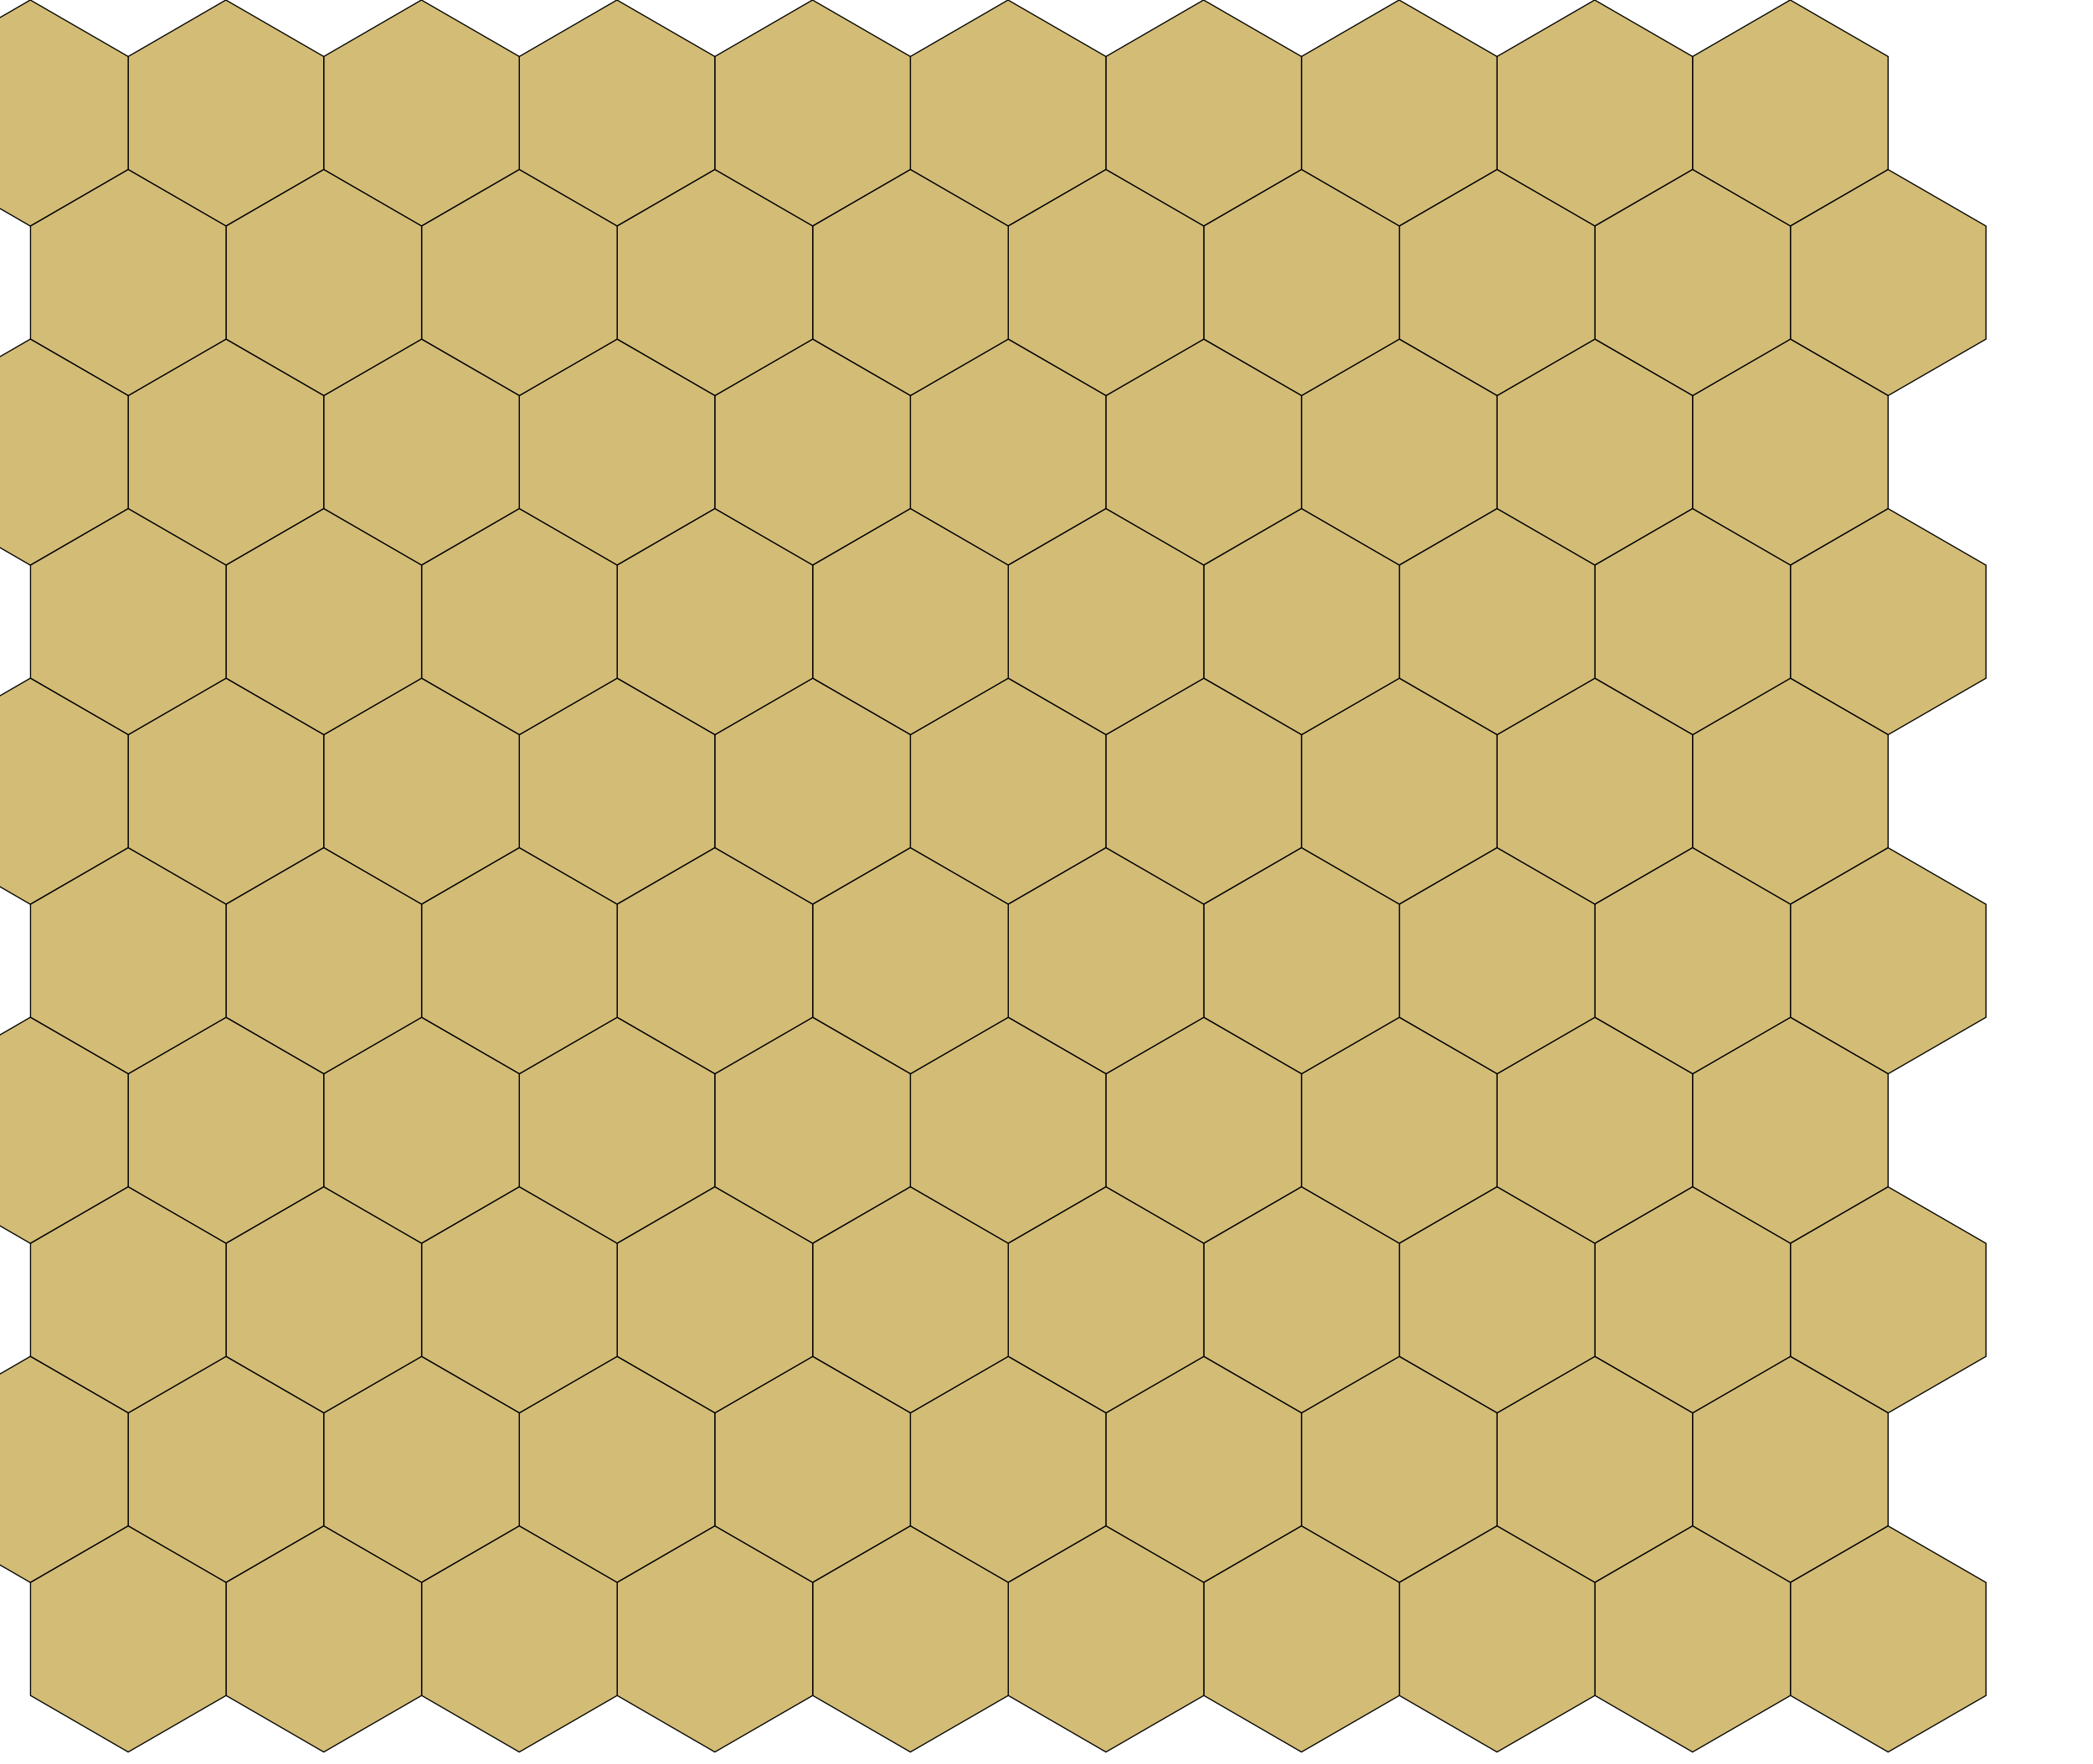
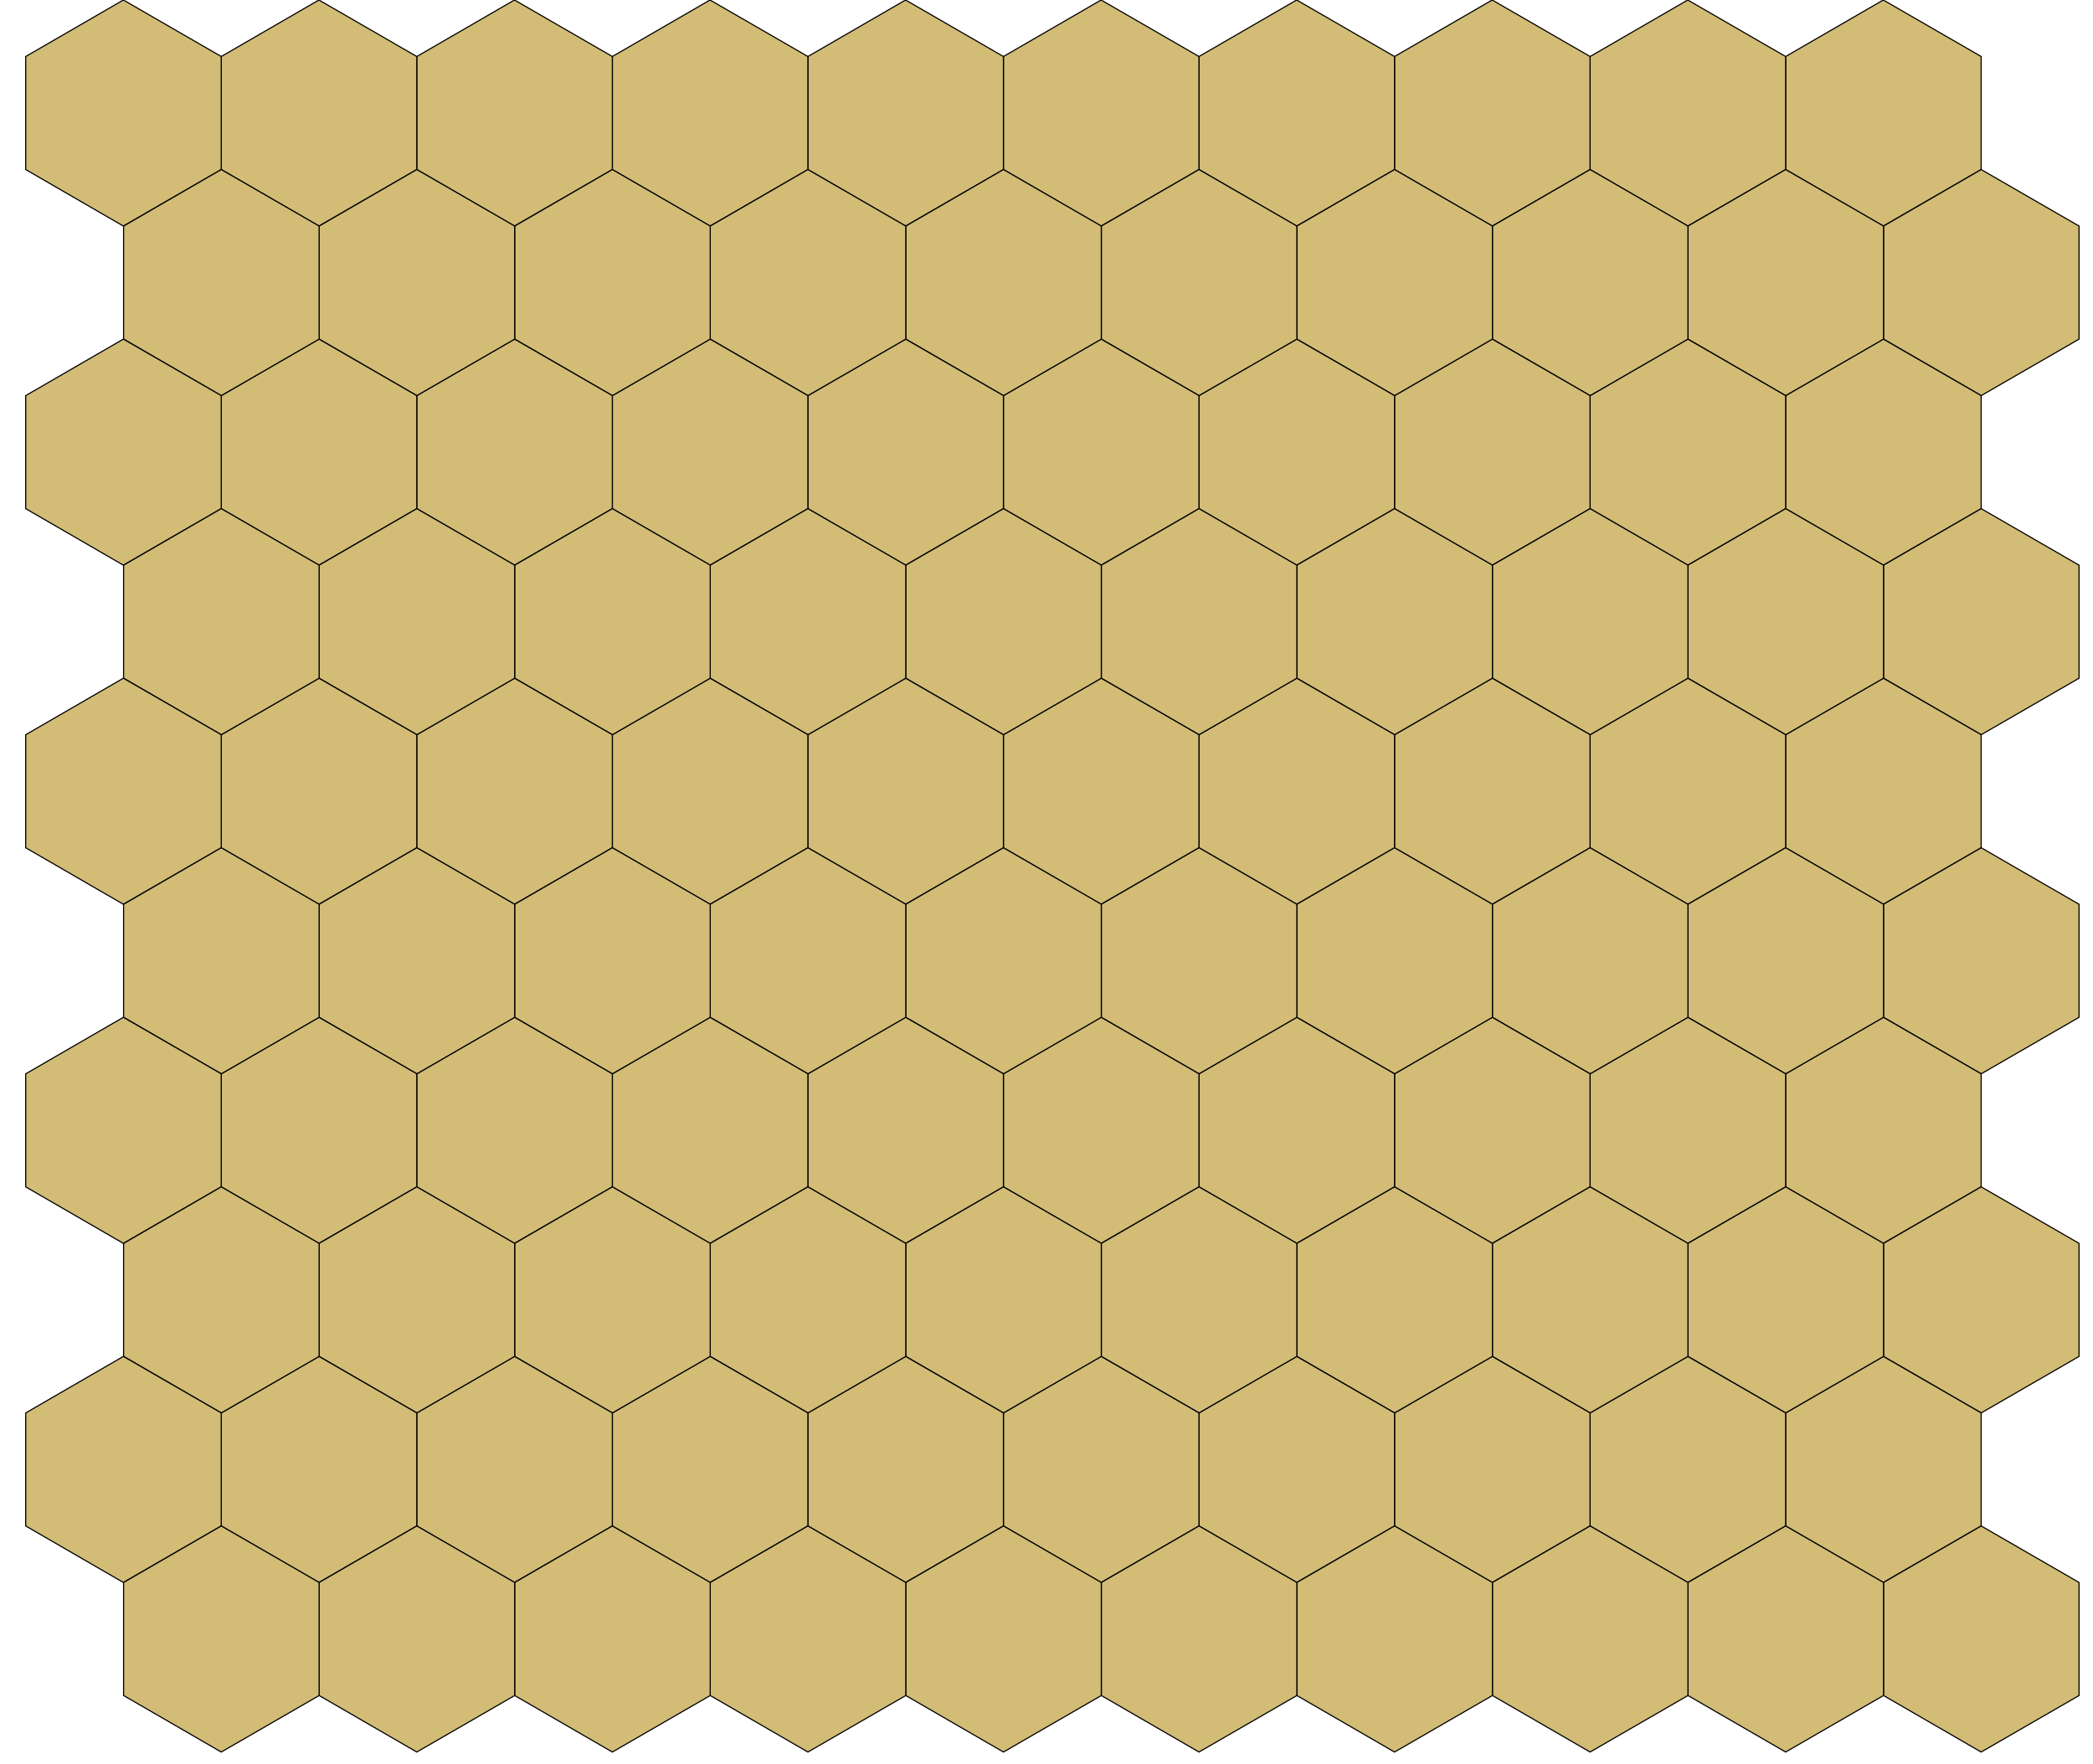
- <svg xmlns="http://www.w3.org/2000/svg" id="hexagons" version="1.1" height="8.825in" width="10.475in" viewBox="60 0 1687 1560" preserveAspectRatio="xMinyMin">
+ <svg xmlns="http://www.w3.org/2000/svg" id="hexagons" version="1.1" height="8.825in" width="10.475in" viewBox="60 0 1687 1560">
  <defs>
    <filter id="T4">
      <feTurbulence baseFrequency=".04" numOctaves="5" seed="201" />
      <feComposite in2="SourceGraphic" operator="atop" />
    </filter>
    <filter id="filter102c" color-interpolation-filters="sRGB">
      <feGaussianBlur stdDeviation="6" in="SourceGraphic" result="result0" />
      <feTurbulence numOctaves="3" seed="24" type="turbulence" baseFrequency="0.25" result="result910" />
      <feDisplacementMap in2="result910" scale="24" yChannelSelector="G" xChannelSelector="R" in="SourceGraphic" />
      <feDiffuseLighting id="feDiffuseLighting106" diffuseConstant="1" surfaceScale="4" kernelUnitLength="1,1" result="result5">
        <feDistantLight id="feDistantLight108" elevation="55" azimuth="420" />
      </feDiffuseLighting>
      <feComposite in2="SourceGraphic" k1="1.0" in="result5" result="result4" operator="arithmetic" k2="0" k3="0.8" k4="0" />
    </filter>
    <filter id="filter102m" color-interpolation-filters="sRGB">
      <feGaussianBlur stdDeviation="6" in="SourceGraphic" result="result0" />
      <feTurbulence numOctaves="3" seed="24" type="turbulence" baseFrequency="0.025" result="result910" />
      <feDiffuseLighting diffuseConstant="1" surfaceScale="6" kernelUnitLength="1,1" result="result5">
        <feDistantLight elevation="45" azimuth="225" />
      </feDiffuseLighting>
      <feComposite in2="SourceGraphic" k1="1" in="result5" result="result4" operator="arithmetic" k2="0" k3="0.6" k4="0" />
    </filter>
    <filter id="filter134d" color-interpolation-filters="sRGB">
      <feTurbulence id="feTurbulence136" numOctaves="3" baseFrequency="0.03" type="fractalNoise" seed="33" />
      <feColorMatrix id="feColorMatrix138" result="result0" values="1 0 0 0 0 0 1 0 0 0 0 0 1 0 0 0 0 0 3 -1 " />
      <feFlood id="feFlood140" flood-opacity="1" flood-color="#FAE61B" result="result1" />
      <feBlend id="feBlend142" in2="SourceGraphic" mode="normal" in="result1" result="result2" />
      <feComposite id="feComposite144" in2="result0" operator="out" result="result3" />
      <feComposite id="feComposite146" in2="SourceGraphic" operator="atop" />
    </filter>
    <filter id="filter134f" color-interpolation-filters="sRGB">
      <feTurbulence id="feTurbulence136" numOctaves="5" baseFrequency="0.02" type="fractalNoise" />
      <feColorMatrix id="feColorMatrix138" result="result0" values="1 0 0 0 0 0 1 0 0 0 0 0 1 0 0 0 0 0 3 -1 " />
      <feFlood id="feFlood140" flood-opacity="1" flood-color="green" result="result1" />
      <feBlend id="feBlend142" in2="SourceGraphic" mode="normal" in="result1" result="result2" />
      <feComposite id="feComposite144" in2="result0" operator="out" result="result3" />
      <feComposite id="feComposite146" in2="SourceGraphic" operator="atop" />
    </filter>
    <filter id="filter134g" color-interpolation-filters="sRGB">
      <feTurbulence id="feTurbulence136" numOctaves="7" baseFrequency="0.04" type="fractalNoise" seed="242" />
      <feColorMatrix id="feColorMatrix138" result="result0" values="1 0 0 0 0 0 1 0 0 0 0 0 1 0 0 0 0 0 3 -1 " />
      <feFlood id="feFlood140" flood-opacity="1" flood-color="#AADA00" result="result1" />
      <feBlend id="feBlend142" in2="SourceGraphic" mode="normal" in="result1" result="result2" />
      <feComposite id="feComposite144" in2="result0" operator="out" result="result3" />
      <feComposite id="feComposite146" in2="SourceGraphic" operator="atop" />
    </filter>
    <filter id="filter134w" color-interpolation-filters="sRGB">
      <feTurbulence id="feTurbulence136" numOctaves="6" baseFrequency="0.03" type="fractalNoise" seed="201" />
      <feColorMatrix id="feColorMatrix138" result="result0" values="1 0 0 0 0 0 1 0 0 0 0 0 1 0 0 0 0 0 3 -1 " />
      <feFlood id="feFlood140" flood-opacity="1" flood-color="#3DA7FE" result="result1" />
      <feBlend id="feBlend142" in2="SourceGraphic" mode="normal" in="result1" result="result2" />
      <feComposite id="feComposite144" in2="result0" operator="out" result="result3" />
      <feComposite id="feComposite146" in2="SourceGraphic" operator="atop" />
    </filter>
    <filter id="filter162c" color-interpolation-filters="sRGB">
      <feTurbulence id="feTurbulence164" numOctaves="3" seed="24" type="turbulence" baseFrequency="0.1" result="result91" />
      <feDisplacementMap id="feDisplacementMap166" in2="result91" scale="24" yChannelSelector="G" xChannelSelector="R" in="SourceGraphic" />
    </filter>
  </defs>
  <g transform="translate(1817,-150)">
    <g transform="rotate(90)">
      <g style="fill:#d2bc76;cursor:pointer;">
        <polygon points="200,86.6 150,173 50,173 0,86.6 50,0 150,0 200,86.6" stroke="black" stroke-width="1" data-column="1" transform="translate(150,86.6)" data-row-right="0" data-edge="1" id="h:1:0" />
        <polygon points="200,86.6 150,173 50,173 0,86.6 50,0 150,0 200,86.6" stroke="black" stroke-width="1" data-column="2" transform="translate(300,0)" data-row-right="-1" data-edge="1" id="h:2:-1" />
        <polygon points="200,86.6 150,173 50,173 0,86.6 50,0 150,0 200,86.6" stroke="black" stroke-width="1" data-column="3" transform="translate(450,86.6)" data-row-right="-1" data-edge="1" id="h:3:-1" />
        <polygon points="200,86.6 150,173 50,173 0,86.6 50,0 150,0 200,86.6" stroke="black" stroke-width="1" data-column="4" transform="translate(600,0)" data-row-right="-2" data-edge="1" id="h:4:-2" />
        <polygon points="200,86.6 150,173 50,173 0,86.6 50,0 150,0 200,86.6" stroke="black" stroke-width="1" data-column="5" transform="translate(750,86.6)" data-row-right="-2" data-edge="1" id="h:5:-2" />
        <polygon points="200,86.6 150,173 50,173 0,86.6 50,0 150,0 200,86.6" stroke="black" stroke-width="1" data-column="6" transform="translate(900,0)" data-row-right="-3" data-edge="1" id="h:6:-3" />
        <polygon points="200,86.6 150,173 50,173 0,86.6 50,0 150,0 200,86.6" stroke="black" stroke-width="1" data-column="7" transform="translate(1050,86.6)" data-row-right="-3" data-edge="1" id="h:7:-3" />
        <polygon points="200,86.6 150,173 50,173 0,86.6 50,0 150,0 200,86.6" stroke="black" stroke-width="1" data-column="8" transform="translate(1200,0)" data-row-right="-4" data-edge="1" id="h:8:-4" />
        <polygon points="200,86.6 150,173 50,173 0,86.6 50,0 150,0 200,86.6" stroke="black" stroke-width="1" data-column="9" transform="translate(1350,86.6)" data-row-right="-4" data-edge="1" id="h:9:-4" />
        <polygon points="200,86.6 150,173 50,173 0,86.6 50,0 150,0 200,86.6" stroke="black" stroke-width="1" data-column="10" transform="translate(1500,0)" data-row-right="-5" data-edge="1" id="h:10:-5" />
        <polygon points="200,86.6 150,173 50,173 0,86.6 50,0 150,0 200,86.6" stroke="black" stroke-width="1" data-column="1" transform="translate(150,259.6)" data-row-right="1" data-edge="1" id="h:1:1" />
        <polygon points="200,86.6 150,173 50,173 0,86.6 50,0 150,0 200,86.6" stroke="black" stroke-width="1" data-column="2" transform="translate(300,173)" data-row-right="0" data-edge="0" id="h:2:0" />
        <polygon points="200,86.6 150,173 50,173 0,86.6 50,0 150,0 200,86.6" stroke="black" stroke-width="1" data-column="3" transform="translate(450,259.6)" data-row-right="0" data-edge="0" id="h:3:0" />
        <polygon points="200,86.6 150,173 50,173 0,86.6 50,0 150,0 200,86.6" stroke="black" stroke-width="1" data-column="4" transform="translate(600,173)" data-row-right="-1" data-edge="0" id="h:4:-1" />
        <polygon points="200,86.6 150,173 50,173 0,86.6 50,0 150,0 200,86.6" stroke="black" stroke-width="1" data-column="5" transform="translate(750,259.6)" data-row-right="-1" data-edge="0" id="h:5:-1" />
        <polygon points="200,86.6 150,173 50,173 0,86.6 50,0 150,0 200,86.6" stroke="black" stroke-width="1" data-column="6" transform="translate(900,173)" data-row-right="-2" data-edge="0" id="h:6:-2" />
        <polygon points="200,86.6 150,173 50,173 0,86.6 50,0 150,0 200,86.6" stroke="black" stroke-width="1" data-column="7" transform="translate(1050,259.6)" data-row-right="-2" data-edge="0" id="h:7:-2" />
        <polygon points="200,86.6 150,173 50,173 0,86.6 50,0 150,0 200,86.6" stroke="black" stroke-width="1" data-column="8" transform="translate(1200,173)" data-row-right="-3" data-edge="0" id="h:8:-3" />
        <polygon points="200,86.6 150,173 50,173 0,86.6 50,0 150,0 200,86.6" stroke="black" stroke-width="1" data-column="9" transform="translate(1350,259.6)" data-row-right="-3" data-edge="0" id="h:9:-3" />
        <polygon points="200,86.6 150,173 50,173 0,86.6 50,0 150,0 200,86.6" stroke="black" stroke-width="1" data-column="10" transform="translate(1500,173)" data-row-right="-4" data-edge="1" id="h:10:-4" />
        <polygon points="200,86.6 150,173 50,173 0,86.6 50,0 150,0 200,86.6" stroke="black" stroke-width="1" data-column="1" transform="translate(150,432.6)" data-row-right="2" data-edge="1" id="h:1:2" />
        <polygon points="200,86.6 150,173 50,173 0,86.6 50,0 150,0 200,86.6" stroke="black" stroke-width="1" data-column="2" transform="translate(300,346)" data-row-right="1" data-edge="0" id="h:2:1" />
        <polygon points="200,86.6 150,173 50,173 0,86.6 50,0 150,0 200,86.6" stroke="black" stroke-width="1" data-column="3" transform="translate(450,432.6)" data-row-right="1" data-edge="0" id="h:3:1" />
        <polygon points="200,86.6 150,173 50,173 0,86.6 50,0 150,0 200,86.6" stroke="black" stroke-width="1" data-column="4" transform="translate(600,346)" data-row-right="0" data-edge="0" id="h:4:0" />
        <polygon points="200,86.6 150,173 50,173 0,86.6 50,0 150,0 200,86.6" stroke="black" stroke-width="1" data-column="5" transform="translate(750,432.6)" data-row-right="0" data-edge="0" id="h:5:0" />
        <polygon points="200,86.6 150,173 50,173 0,86.6 50,0 150,0 200,86.6" stroke="black" stroke-width="1" data-column="6" transform="translate(900,346)" data-row-right="-1" data-edge="0" id="h:6:-1" />
        <polygon points="200,86.6 150,173 50,173 0,86.6 50,0 150,0 200,86.6" stroke="black" stroke-width="1" data-column="7" transform="translate(1050,432.6)" data-row-right="-1" data-edge="0" id="h:7:-1" />
        <polygon points="200,86.6 150,173 50,173 0,86.6 50,0 150,0 200,86.6" stroke="black" stroke-width="1" data-column="8" transform="translate(1200,346)" data-row-right="-2" data-edge="0" id="h:8:-2" />
        <polygon points="200,86.6 150,173 50,173 0,86.6 50,0 150,0 200,86.6" stroke="black" stroke-width="1" data-column="9" transform="translate(1350,432.6)" data-row-right="-2" data-edge="1" id="h:9:-2" />
        <polygon points="200,86.6 150,173 50,173 0,86.6 50,0 150,0 200,86.6" stroke="black" stroke-width="1" data-column="10" transform="translate(1500,346)" data-row-right="-3" data-edge="1" id="h:10:-3" />
        <polygon points="200,86.6 150,173 50,173 0,86.6 50,0 150,0 200,86.6" stroke="black" stroke-width="1" data-column="1" transform="translate(150,605.6)" data-row-right="3" data-edge="1" id="h:1:3" />
        <polygon points="200,86.6 150,173 50,173 0,86.6 50,0 150,0 200,86.6" stroke="black" stroke-width="1" data-column="2" transform="translate(300,519)" data-row-right="2" data-edge="0" id="h:2:2" />
        <polygon points="200,86.6 150,173 50,173 0,86.6 50,0 150,0 200,86.6" stroke="black" stroke-width="1" data-column="3" transform="translate(450,605.6)" data-row-right="2" data-edge="0" id="h:3:2" />
        <polygon points="200,86.6 150,173 50,173 0,86.6 50,0 150,0 200,86.6" stroke="black" stroke-width="1" data-column="4" transform="translate(600,519)" data-row-right="1" data-edge="0" id="h:4:1" />
        <polygon points="200,86.6 150,173 50,173 0,86.6 50,0 150,0 200,86.6" stroke="black" stroke-width="1" data-column="5" transform="translate(750,605.6)" data-row-right="1" data-edge="0" id="h:5:1" />
        <polygon points="200,86.6 150,173 50,173 0,86.6 50,0 150,0 200,86.6" stroke="black" stroke-width="1" data-column="6" transform="translate(900,519)" data-row-right="0" data-edge="0" id="h:6:0" />
        <polygon points="200,86.6 150,173 50,173 0,86.6 50,0 150,0 200,86.6" stroke="black" stroke-width="1" data-column="7" transform="translate(1050,605.6)" data-row-right="0" data-edge="0" id="h:7:0" />
        <polygon points="200,86.6 150,173 50,173 0,86.6 50,0 150,0 200,86.6" stroke="black" stroke-width="1" data-column="8" transform="translate(1200,519)" data-row-right="-1" data-edge="0" id="h:8:-1" />
        <polygon points="200,86.6 150,173 50,173 0,86.6 50,0 150,0 200,86.6" stroke="black" stroke-width="1" data-column="9" transform="translate(1350,605.6)" data-row-right="-1" data-edge="0" id="h:9:-1" />
        <polygon points="200,86.6 150,173 50,173 0,86.6 50,0 150,0 200,86.6" stroke="black" stroke-width="1" data-column="10" transform="translate(1500,519)" data-row-right="-2" data-edge="1" id="h:10:-2" />
        <polygon points="200,86.6 150,173 50,173 0,86.6 50,0 150,0 200,86.6" stroke="black" stroke-width="1" data-column="1" transform="translate(150,778.6)" data-row-right="4" data-edge="1" id="h:1:4" />
        <polygon points="200,86.6 150,173 50,173 0,86.6 50,0 150,0 200,86.6" stroke="black" stroke-width="1" data-column="2" transform="translate(300,692)" data-row-right="3" data-edge="0" id="h:2:3" />
        <polygon points="200,86.6 150,173 50,173 0,86.6 50,0 150,0 200,86.6" stroke="black" stroke-width="1" data-column="3" transform="translate(450,778.6)" data-row-right="3" data-edge="0" id="h:3:3" />
        <polygon points="200,86.6 150,173 50,173 0,86.6 50,0 150,0 200,86.6" stroke="black" stroke-width="1" data-column="4" transform="translate(600,692)" data-row-right="2" data-edge="0" id="h:4:2" />
        <polygon points="200,86.6 150,173 50,173 0,86.6 50,0 150,0 200,86.6" stroke="black" stroke-width="1" data-column="5" transform="translate(750,778.6)" data-row-right="2" data-edge="0" id="h:5:2" />
        <polygon points="200,86.6 150,173 50,173 0,86.6 50,0 150,0 200,86.6" stroke="black" stroke-width="1" data-column="6" transform="translate(900,692)" data-row-right="1" data-edge="0" id="h:6:1" />
        <polygon points="200,86.6 150,173 50,173 0,86.6 50,0 150,0 200,86.6" stroke="black" stroke-width="1" data-column="7" transform="translate(1050,778.6)" data-row-right="1" data-edge="0" id="h:7:1" />
        <polygon points="200,86.6 150,173 50,173 0,86.6 50,0 150,0 200,86.6" stroke="black" stroke-width="1" data-column="8" transform="translate(1200,692)" data-row-right="0" data-edge="0" id="h:8:0" />
        <polygon points="200,86.6 150,173 50,173 0,86.6 50,0 150,0 200,86.6" stroke="black" stroke-width="1" data-column="9" transform="translate(1350,778.6)" data-row-right="0" data-edge="0" id="h:9:0" />
        <polygon points="200,86.6 150,173 50,173 0,86.6 50,0 150,0 200,86.6" stroke="black" stroke-width="1" data-column="10" transform="translate(1500,692)" data-row-right="-1" data-edge="1" id="h:10:-1" />
        <polygon points="200,86.6 150,173 50,173 0,86.6 50,0 150,0 200,86.6" stroke="black" stroke-width="1" data-column="1" transform="translate(150,951.6)" data-row-right="5" data-edge="1" id="h:1:5" />
        <polygon points="200,86.6 150,173 50,173 0,86.6 50,0 150,0 200,86.6" stroke="black" stroke-width="1" data-column="2" transform="translate(300,865)" data-row-right="4" data-edge="0" id="h:2:4" />
        <polygon points="200,86.6 150,173 50,173 0,86.6 50,0 150,0 200,86.6" stroke="black" stroke-width="1" data-column="3" transform="translate(450,951.6)" data-row-right="4" data-edge="0" id="h:3:4" />
        <polygon points="200,86.6 150,173 50,173 0,86.6 50,0 150,0 200,86.6" stroke="black" stroke-width="1" data-column="4" transform="translate(600,865)" data-row-right="3" data-edge="0" id="h:4:3" />
        <polygon points="200,86.6 150,173 50,173 0,86.6 50,0 150,0 200,86.6" stroke="black" stroke-width="1" data-column="5" transform="translate(750,951.6)" data-row-right="3" data-edge="0" id="h:5:3" />
        <polygon points="200,86.6 150,173 50,173 0,86.6 50,0 150,0 200,86.6" stroke="black" stroke-width="1" data-column="6" transform="translate(900,865)" data-row-right="2" data-edge="0" id="h:6:2" />
        <polygon points="200,86.6 150,173 50,173 0,86.6 50,0 150,0 200,86.6" stroke="black" stroke-width="1" data-column="7" transform="translate(1050,951.6)" data-row-right="2" data-edge="0" id="h:7:2" />
        <polygon points="200,86.6 150,173 50,173 0,86.6 50,0 150,0 200,86.6" stroke="black" stroke-width="1" data-column="8" transform="translate(1200,865)" data-row-right="1" data-edge="0" id="h:8:1" />
        <polygon points="200,86.6 150,173 50,173 0,86.6 50,0 150,0 200,86.6" stroke="black" stroke-width="1" data-column="9" transform="translate(1350,951.6)" data-row-right="1" data-edge="0" id="h:9:1" />
        <polygon points="200,86.6 150,173 50,173 0,86.6 50,0 150,0 200,86.6" stroke="black" stroke-width="1" data-column="10" transform="translate(1500,865)" data-row-right="0" data-edge="1" id="h:10:0" />
        <polygon points="200,86.6 150,173 50,173 0,86.6 50,0 150,0 200,86.6" stroke="black" stroke-width="1" data-column="1" transform="translate(150,1124.6)" data-row-right="6" data-edge="1" id="h:1:6" />
        <polygon points="200,86.6 150,173 50,173 0,86.6 50,0 150,0 200,86.6" stroke="black" stroke-width="1" data-column="2" transform="translate(300,1038)" data-row-right="5" data-edge="0" id="h:2:5" />
        <polygon points="200,86.6 150,173 50,173 0,86.6 50,0 150,0 200,86.6" stroke="black" stroke-width="1" data-column="3" transform="translate(450,1124.6)" data-row-right="5" data-edge="0" id="h:3:5" />
        <polygon points="200,86.6 150,173 50,173 0,86.6 50,0 150,0 200,86.6" stroke="black" stroke-width="1" data-column="4" transform="translate(600,1038)" data-row-right="4" data-edge="0" id="h:4:4" />
        <polygon points="200,86.6 150,173 50,173 0,86.6 50,0 150,0 200,86.6" stroke="black" stroke-width="1" data-column="5" transform="translate(750,1124.6)" data-row-right="4" data-edge="0" id="h:5:4" />
        <polygon points="200,86.6 150,173 50,173 0,86.6 50,0 150,0 200,86.6" stroke="black" stroke-width="1" data-column="6" transform="translate(900,1038)" data-row-right="3" data-edge="0" id="h:6:3" />
        <polygon points="200,86.6 150,173 50,173 0,86.6 50,0 150,0 200,86.6" stroke="black" stroke-width="1" data-column="7" transform="translate(1050,1124.6)" data-row-right="3" data-edge="0" id="h:7:3" />
        <polygon points="200,86.6 150,173 50,173 0,86.6 50,0 150,0 200,86.6" stroke="black" stroke-width="1" data-column="8" transform="translate(1200,1038)" data-row-right="2" data-edge="0" id="h:8:2" />
        <polygon points="200,86.6 150,173 50,173 0,86.6 50,0 150,0 200,86.6" stroke="black" stroke-width="1" data-column="9" transform="translate(1350,1124.6)" data-row-right="2" data-edge="0" id="h:9:2" />
        <polygon points="200,86.6 150,173 50,173 0,86.6 50,0 150,0 200,86.6" stroke="black" stroke-width="1" data-column="10" transform="translate(1500,1038)" data-row-right="1" data-edge="1" id="h:10:1" />
        <polygon points="200,86.6 150,173 50,173 0,86.6 50,0 150,0 200,86.6" stroke="black" stroke-width="1" data-column="1" transform="translate(150,1297.6)" data-row-right="7" data-edge="1" id="h:1:7" />
        <polygon points="200,86.6 150,173 50,173 0,86.6 50,0 150,0 200,86.6" stroke="black" stroke-width="1" data-column="2" transform="translate(300,1211)" data-row-right="6" data-edge="0" id="h:2:6" />
        <polygon points="200,86.6 150,173 50,173 0,86.6 50,0 150,0 200,86.6" stroke="black" stroke-width="1" data-column="3" transform="translate(450,1297.6)" data-row-right="6" data-edge="0" id="h:3:6" />
        <polygon points="200,86.6 150,173 50,173 0,86.6 50,0 150,0 200,86.6" stroke="black" stroke-width="1" data-column="4" transform="translate(600,1211)" data-row-right="5" data-edge="0" id="h:4:5" />
        <polygon points="200,86.6 150,173 50,173 0,86.6 50,0 150,0 200,86.6" stroke="black" stroke-width="1" data-column="5" transform="translate(750,1297.6)" data-row-right="5" data-edge="0" id="h:5:5" />
        <polygon points="200,86.6 150,173 50,173 0,86.6 50,0 150,0 200,86.6" stroke="black" stroke-width="1" data-column="6" transform="translate(900,1211)" data-row-right="4" data-edge="0" id="h:6:4" />
        <polygon points="200,86.6 150,173 50,173 0,86.6 50,0 150,0 200,86.6" stroke="black" stroke-width="1" data-column="7" transform="translate(1050,1297.6)" data-row-right="4" data-edge="0" id="h:7:4" />
        <polygon points="200,86.6 150,173 50,173 0,86.6 50,0 150,0 200,86.6" stroke="black" stroke-width="1" data-column="8" transform="translate(1200,1211)" data-row-right="3" data-edge="0" id="h:8:3" />
        <polygon points="200,86.6 150,173 50,173 0,86.6 50,0 150,0 200,86.6" stroke="black" stroke-width="1" data-column="9" transform="translate(1350,1297.6)" data-row-right="3" data-edge="0" id="h:9:3" />
        <polygon points="200,86.6 150,173 50,173 0,86.6 50,0 150,0 200,86.6" stroke="black" stroke-width="1" data-column="10" transform="translate(1500,1211)" data-row-right="2" data-edge="1" id="h:10:2" />
        <polygon points="200,86.6 150,173 50,173 0,86.6 50,0 150,0 200,86.6" stroke="black" stroke-width="1" data-column="1" transform="translate(150,1470.6)" data-row-right="8" data-edge="1" id="h:1:8" />
        <polygon points="200,86.6 150,173 50,173 0,86.6 50,0 150,0 200,86.6" stroke="black" stroke-width="1" data-column="2" transform="translate(300,1384)" data-row-right="7" data-edge="0" id="h:2:7" />
        <polygon points="200,86.6 150,173 50,173 0,86.6 50,0 150,0 200,86.6" stroke="black" stroke-width="1" data-column="3" transform="translate(450,1470.6)" data-row-right="7" data-edge="0" id="h:3:7" />
        <polygon points="200,86.6 150,173 50,173 0,86.6 50,0 150,0 200,86.6" stroke="black" stroke-width="1" data-column="4" transform="translate(600,1384)" data-row-right="6" data-edge="0" id="h:4:6" />
        <polygon points="200,86.6 150,173 50,173 0,86.6 50,0 150,0 200,86.6" stroke="black" stroke-width="1" data-column="5" transform="translate(750,1470.6)" data-row-right="6" data-edge="0" id="h:5:6" />
        <polygon points="200,86.6 150,173 50,173 0,86.6 50,0 150,0 200,86.6" stroke="black" stroke-width="1" data-column="6" transform="translate(900,1384)" data-row-right="5" data-edge="0" id="h:6:5" />
        <polygon points="200,86.6 150,173 50,173 0,86.6 50,0 150,0 200,86.6" stroke="black" stroke-width="1" data-column="7" transform="translate(1050,1470.6)" data-row-right="5" data-edge="0" id="h:7:5" />
        <polygon points="200,86.6 150,173 50,173 0,86.6 50,0 150,0 200,86.6" stroke="black" stroke-width="1" data-column="8" transform="translate(1200,1384)" data-row-right="4" data-edge="0" id="h:8:4" />
        <polygon points="200,86.6 150,173 50,173 0,86.6 50,0 150,0 200,86.6" stroke="black" stroke-width="1" data-column="9" transform="translate(1350,1470.6)" data-row-right="4" data-edge="0" id="h:9:4" />
        <polygon points="200,86.6 150,173 50,173 0,86.6 50,0 150,0 200,86.6" stroke="black" stroke-width="1" data-column="10" transform="translate(1500,1384)" data-row-right="3" data-edge="1" id="h:10:3" />
        <polygon points="200,86.6 150,173 50,173 0,86.6 50,0 150,0 200,86.6" stroke="black" stroke-width="1" data-column="1" transform="translate(150,1643.6)" data-row-right="9" data-edge="1" id="h:1:9" />
        <polygon points="200,86.6 150,173 50,173 0,86.6 50,0 150,0 200,86.6" stroke="black" stroke-width="1" data-column="2" transform="translate(300,1557)" data-row-right="8" data-edge="1" id="h:2:8" />
        <polygon points="200,86.6 150,173 50,173 0,86.6 50,0 150,0 200,86.6" stroke="black" stroke-width="1" data-column="3" transform="translate(450,1643.6)" data-row-right="8" data-edge="1" id="h:3:8" />
        <polygon points="200,86.6 150,173 50,173 0,86.6 50,0 150,0 200,86.6" stroke="black" stroke-width="1" data-column="4" transform="translate(600,1557)" data-row-right="7" data-edge="1" id="h:4:7" />
        <polygon points="200,86.6 150,173 50,173 0,86.6 50,0 150,0 200,86.6" stroke="black" stroke-width="1" data-column="5" transform="translate(750,1643.6)" data-row-right="7" data-edge="1" id="h:5:7" />
        <polygon points="200,86.6 150,173 50,173 0,86.6 50,0 150,0 200,86.6" stroke="black" stroke-width="1" data-column="6" transform="translate(900,1557)" data-row-right="6" data-edge="1" id="h:6:6" />
        <polygon points="200,86.6 150,173 50,173 0,86.6 50,0 150,0 200,86.6" stroke="black" stroke-width="1" data-column="7" transform="translate(1050,1643.6)" data-row-right="6" data-edge="1" id="h:7:6" />
        <polygon points="200,86.6 150,173 50,173 0,86.6 50,0 150,0 200,86.6" stroke="black" stroke-width="1" data-column="8" transform="translate(1200,1557)" data-row-right="5" data-edge="1" id="h:8:5" />
        <polygon points="200,86.6 150,173 50,173 0,86.6 50,0 150,0 200,86.6" stroke="black" stroke-width="1" data-column="9" transform="translate(1350,1643.6)" data-row-right="5" data-edge="1" id="h:9:5" />
        <polygon points="200,86.6 150,173 50,173 0,86.6 50,0 150,0 200,86.6" stroke="black" stroke-width="1" data-column="10" transform="translate(1500,1557)" data-row-right="4" data-edge="1" id="h:10:4" />
      </g>
    </g>
  </g>
</svg>
